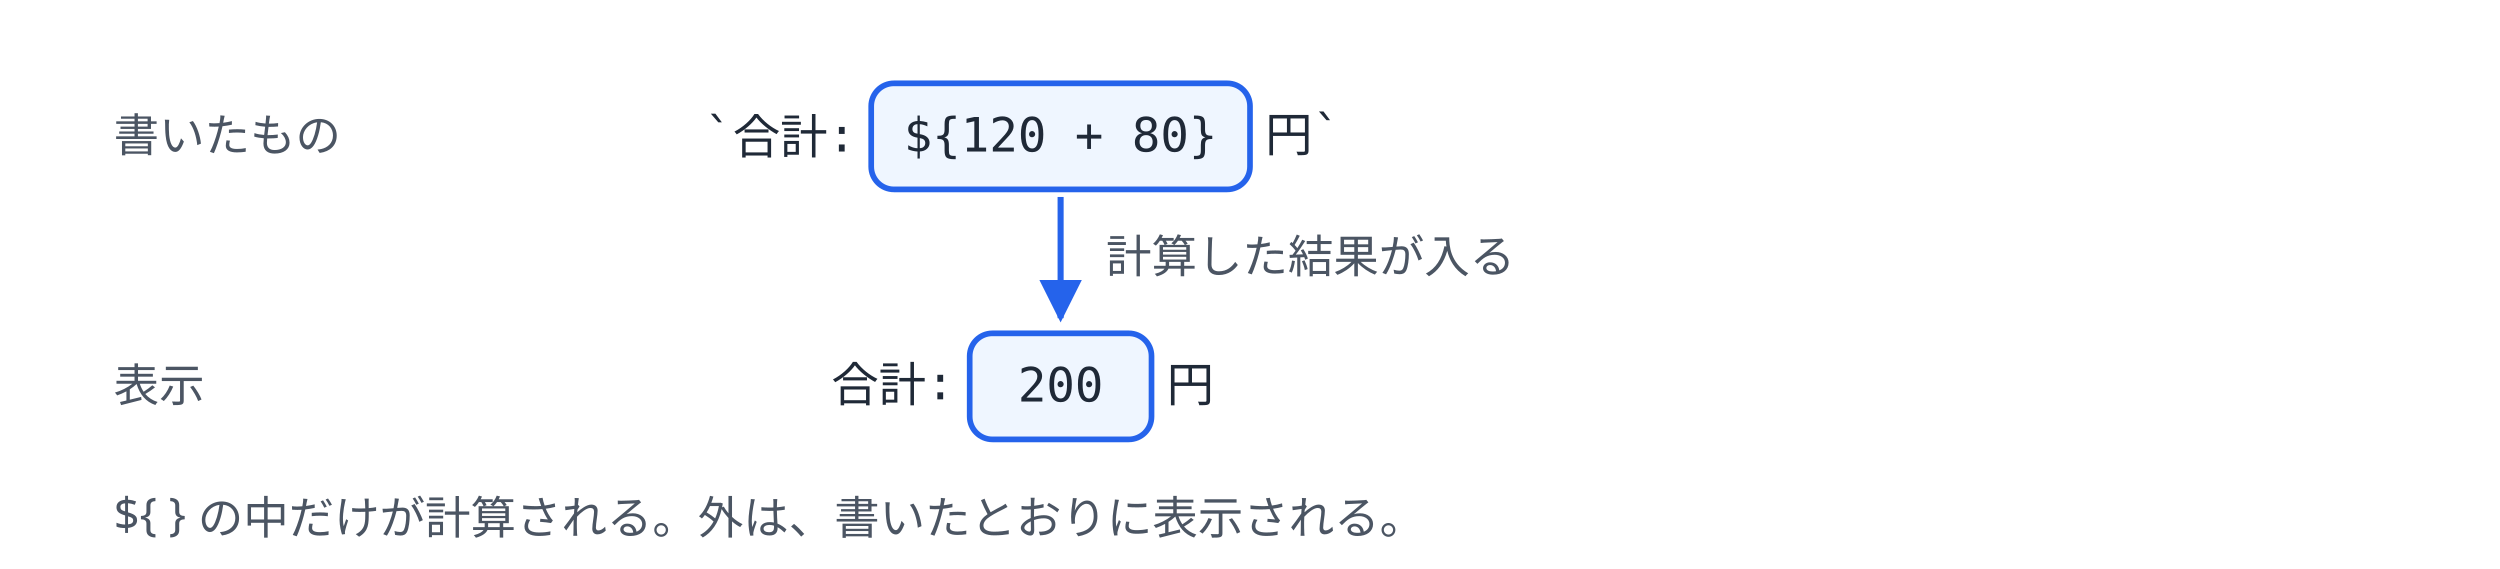
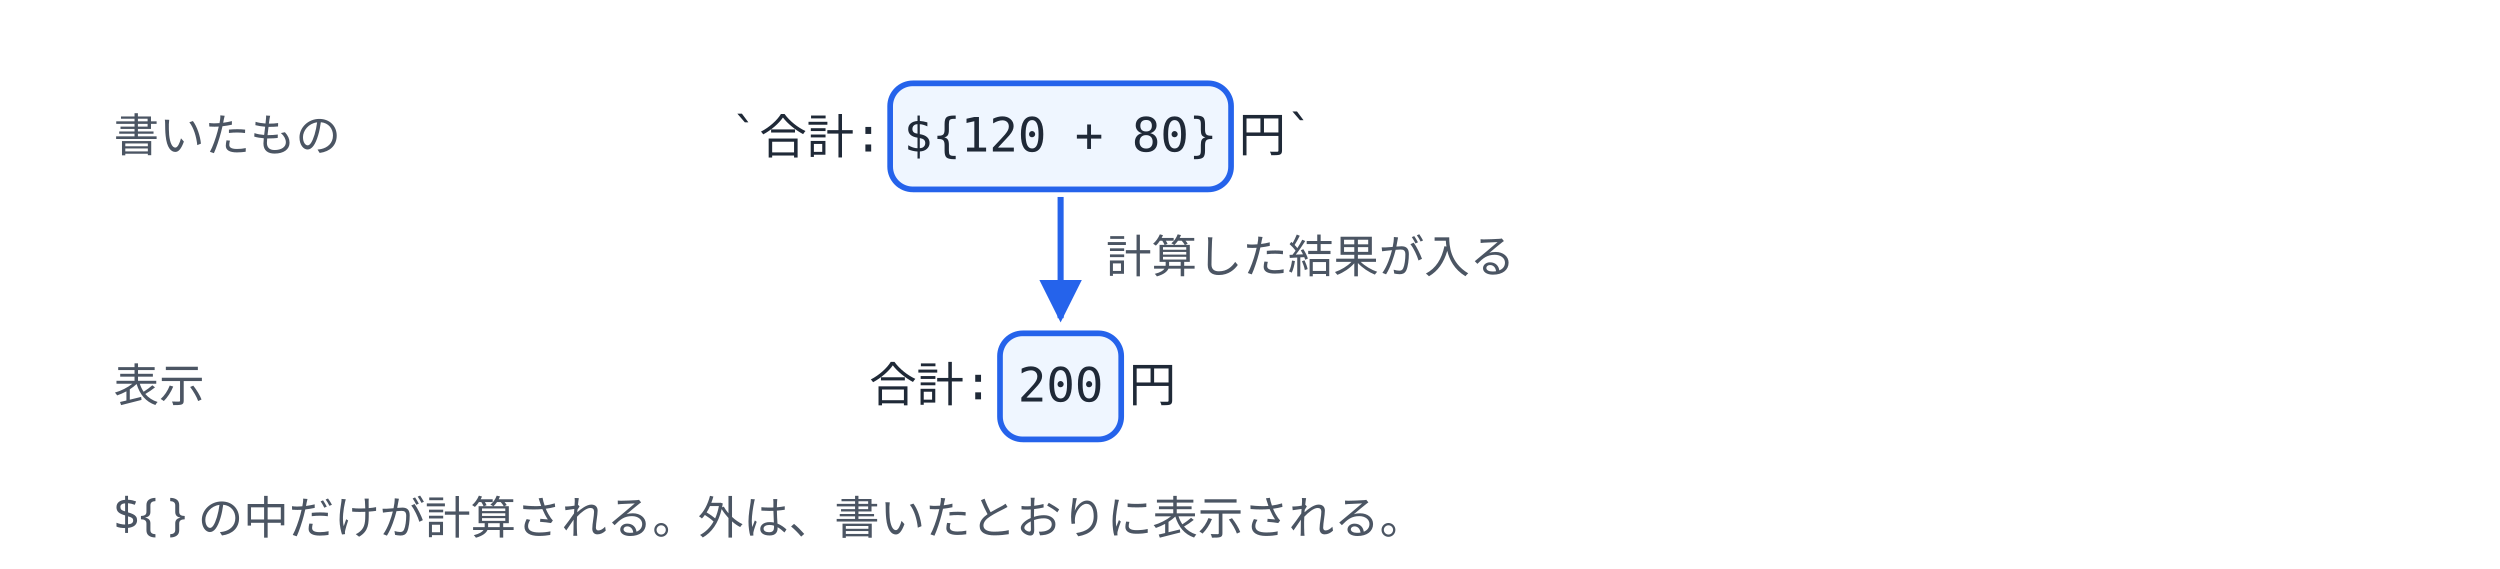
<svg xmlns="http://www.w3.org/2000/svg" viewBox="0 0 660 150" width="660" height="150" role="img" aria-labelledby="t d">
  <style>
    .txt { fill: #1f2937; font-family: "Hiragino Sans", "Noto Sans JP", "Yu Gothic", sans-serif; font-size: 13px; }
    .sub { fill: #4b5563; font-size: 12px; }
    .head { font-weight: 700; }
    .acc { fill: #2563eb; }
    .code { fill: #1f2937; font-family: ui-monospace, Menlo, Consolas, monospace; font-size: 12.5px; }
    .dim { fill: #6b7280; }
    .var { fill: #f8fafc; stroke: #94a3b8; stroke-width: 1.5; }
    .obj { fill: #eff6ff; stroke: #2563eb; stroke-width: 1.5; }
    .obj2 { fill: none; stroke: #94a3b8; stroke-width: 1.5; stroke-dasharray: 5 3; }
    .pane { fill: none; stroke: #94a3b8; stroke-width: 1; }
    .line { fill: none; stroke: #2563eb; stroke-width: 1.6; }
    .line2 { fill: none; stroke: #64748b; stroke-width: 1.6; }
    .tip { fill: #2563eb; }
    .tip2 { fill: #64748b; }
    .dot { fill: #94a3b8; }
    @media (prefers-color-scheme: dark) {
      .txt, .code { fill: #e5e7eb; }
      .sub { fill: #9ca3af; }
      .acc { fill: #60a5fa; }
      .dim { fill: #9ca3af; }
      .var { fill: #1e293b; stroke: #64748b; }
      .obj { fill: #172554; stroke: #60a5fa; }
      .obj2 { stroke: #64748b; }
      .pane { stroke: #64748b; }
      .line { stroke: #60a5fa; }
      .line2 { stroke: #94a3b8; }
      .tip { fill: #60a5fa; }
      .tip2 { fill: #94a3b8; }
      .dot { fill: #64748b; }
    }
  </style>
  <defs>
    <marker id="a1" viewBox="0 0 10 10" refX="9" refY="5" markerWidth="7" markerHeight="7" orient="auto">
      <path class="tip" d="M0,0 L10,5 L0,10 z" />
    </marker>
    <marker id="a2" viewBox="0 0 10 10" refX="9" refY="5" markerWidth="7" markerHeight="7" orient="auto">
      <path class="tip2" d="M0,0 L10,5 L0,10 z" />
    </marker>
  </defs>
  <text class="txt sub" x="30" y="40">書いたもの</text>
-   <text class="code" x="226" y="40" text-anchor="end">`合計: </text>
-   <rect class="obj" x="230" y="22" width="100" height="28" rx="6" />
+   <text class="code" x="233" y="40" text-anchor="end">`合計: </text>
+   <rect class="obj" x="235" y="22" width="90" height="28" rx="6" />
  <text class="code" x="280" y="40" text-anchor="middle">${120 + 80}</text>
-   <text class="code" x="334" y="40">円`</text>
+   <text class="code" x="327" y="40">円`</text>
  <path class="line" d="M280,52 L280,84" marker-end="url(#a1)" />
  <text class="txt sub" x="292" y="72">計算した結果が入る</text>
  <text class="txt sub" x="30" y="106">表示</text>
-   <text class="code" x="252" y="106" text-anchor="end">合計: </text>
-   <rect class="obj" x="256" y="88" width="48" height="28" rx="6" />
+   <text class="code" x="262" y="106" text-anchor="end">合計: </text>
+   <rect class="obj" x="264" y="88" width="32" height="28" rx="6" />
  <text class="code" x="280" y="106" text-anchor="middle">200</text>
-   <text class="code" x="308" y="106">円</text>
+   <text class="code" x="298" y="106">円</text>
  <text class="txt sub" x="30" y="140">${ } の中だけが計算される。外は、書いたとおりに表示される。</text>
</svg>
